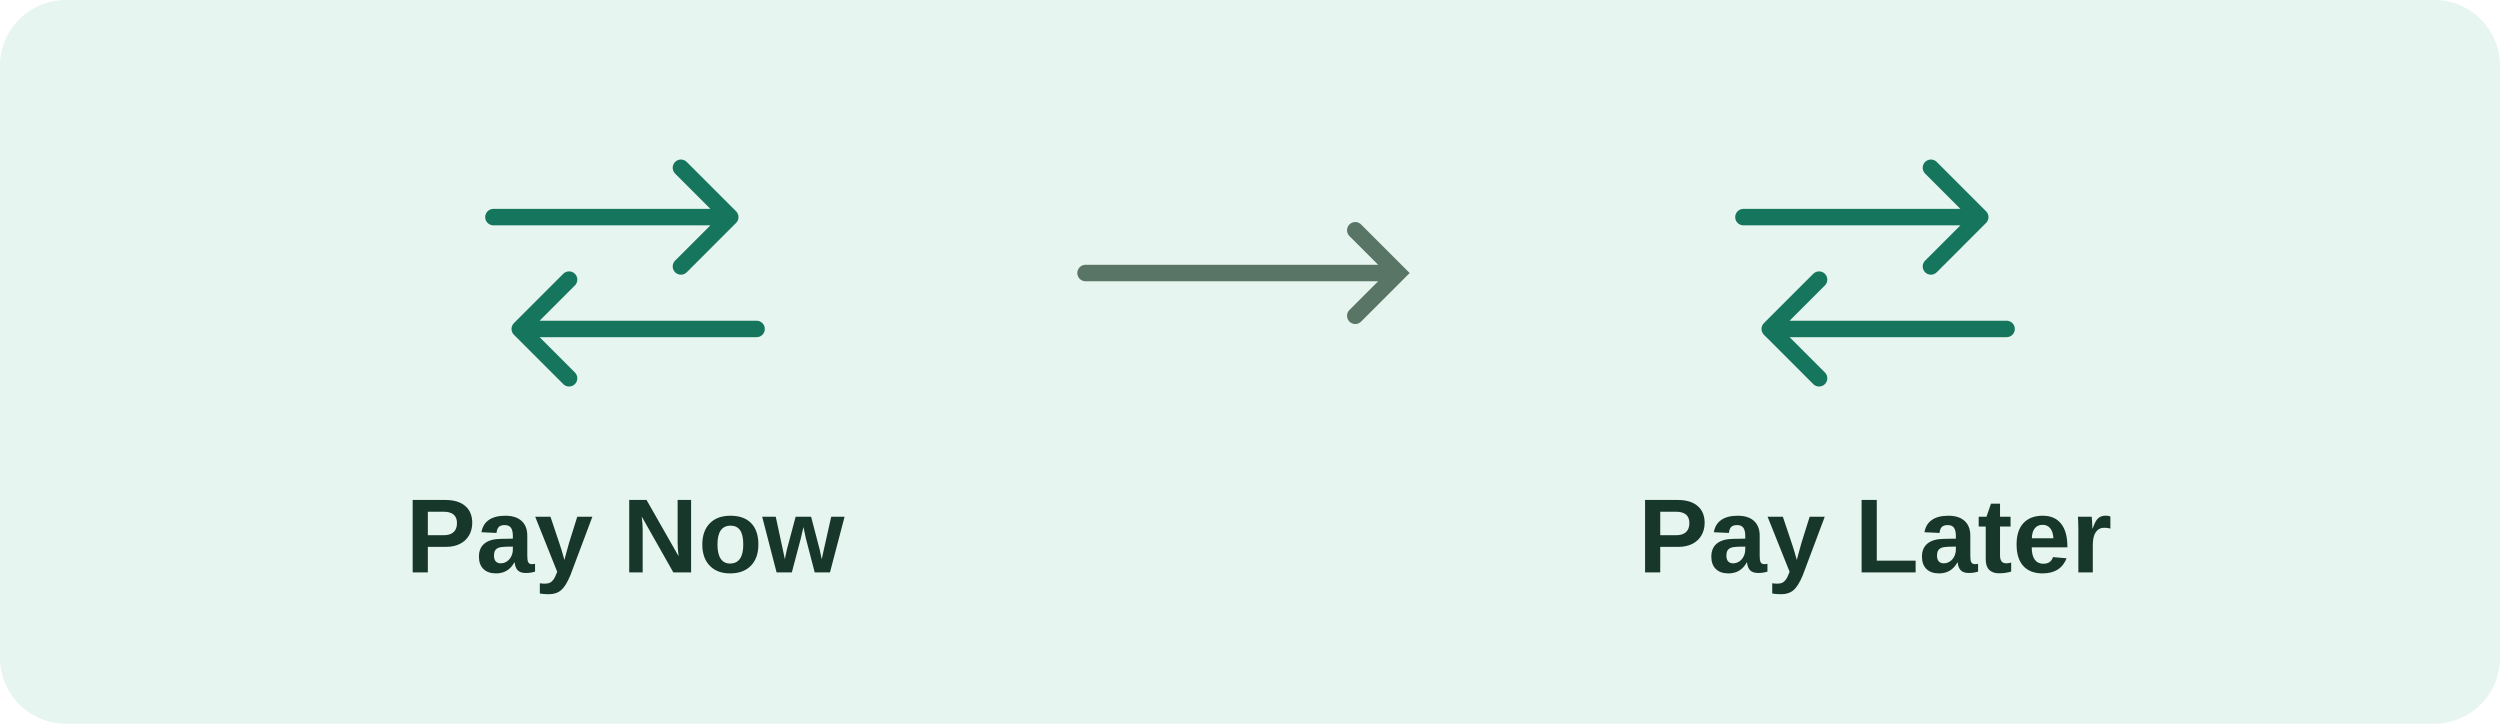
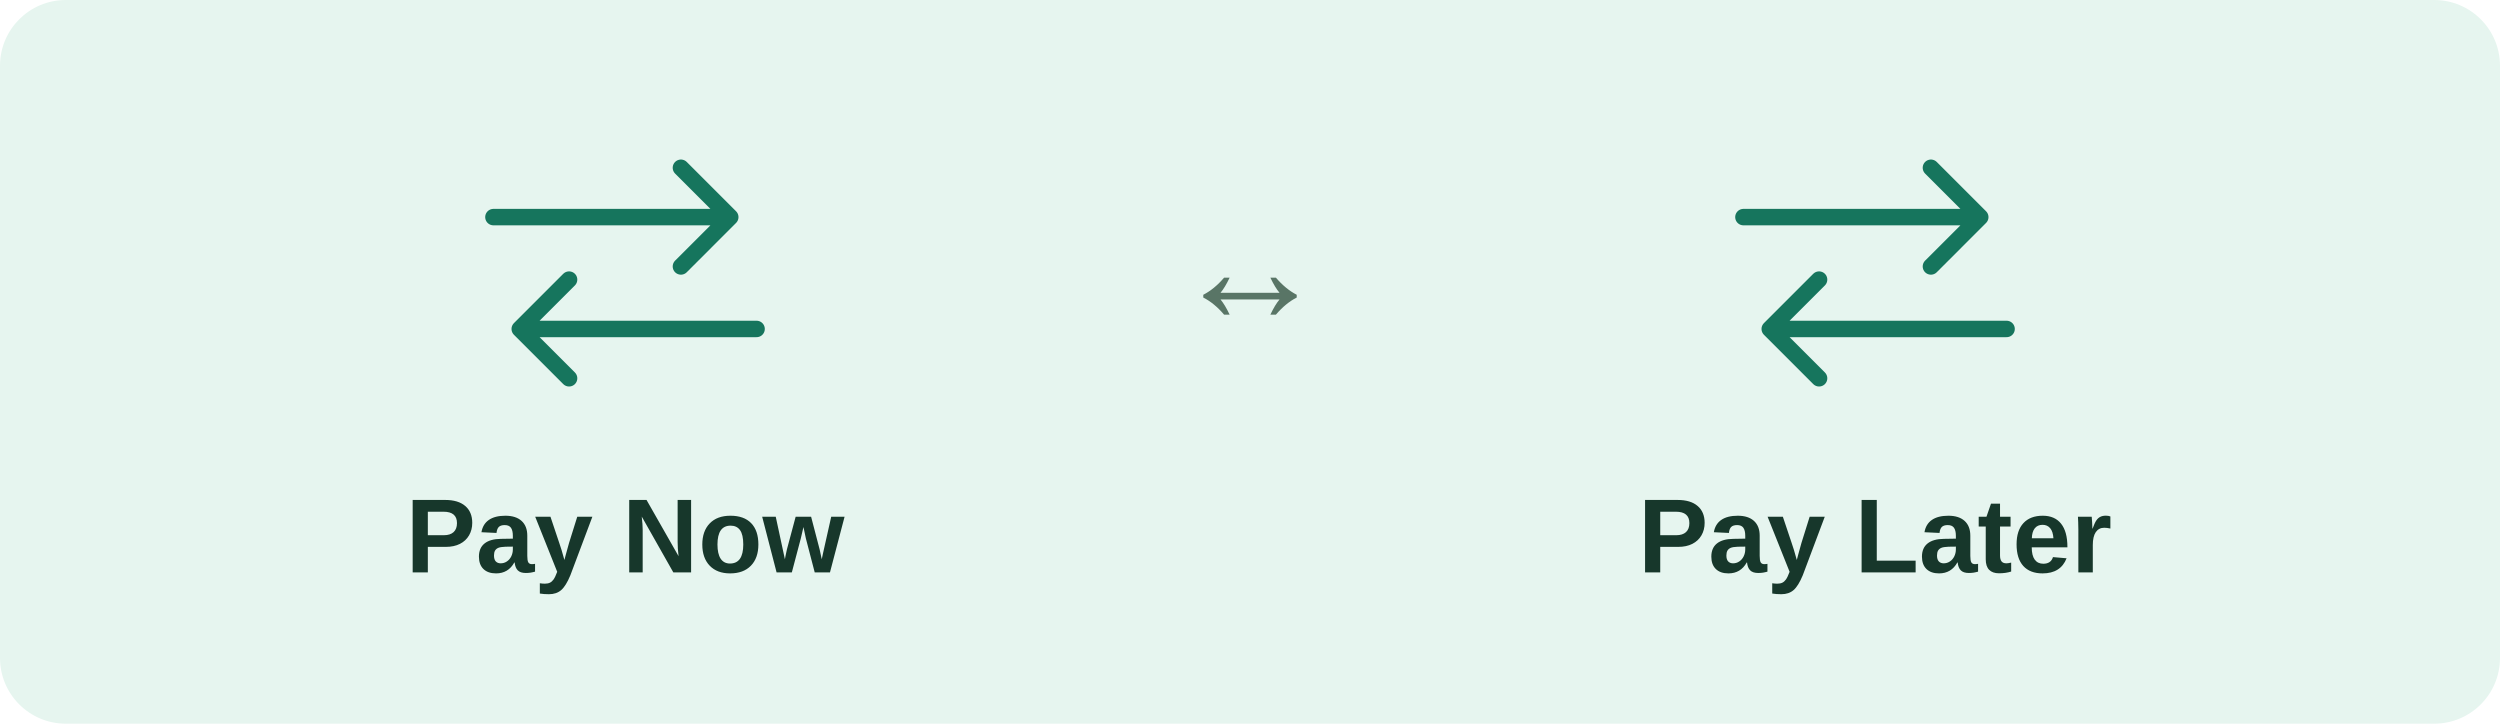
<svg xmlns="http://www.w3.org/2000/svg" viewBox="0 0 760 220" role="img">
  <rect width="760" height="220" rx="20" fill="#e6f5ef" />
  <g transform="translate(190 82)" stroke="#16755d" stroke-width="5" fill="none" stroke-linecap="round" stroke-linejoin="round">
    <path d="M-40-16H32L17-31M32-16L17-1M40 18H-32L-17 3M-32 18L-17 33" />
  </g>
  <text x="190" y="174" text-anchor="middle" font-family="Arial,sans-serif" font-size="32" font-weight="700" fill="#17372b">Pay Now</text>
  <g transform="translate(570 82)" stroke="#16755d" stroke-width="5" fill="none" stroke-linecap="round" stroke-linejoin="round">
    <path d="M-40-16H32L17-31M32-16L17-1M40 18H-32L-17 3M-32 18L-17 33" />
  </g>
  <text x="570" y="174" text-anchor="middle" font-family="Arial,sans-serif" font-size="32" font-weight="700" fill="#17372b">Pay Later</text>
-   <path d="M330 83H425M412 70L425 83L412 96" fill="none" stroke="#597566" stroke-width="5" stroke-linecap="round" />
+   <text x="380" y="98" text-anchor="middle" font-family="Arial,sans-serif" font-size="48" fill="#597566">↔</text>
</svg>
